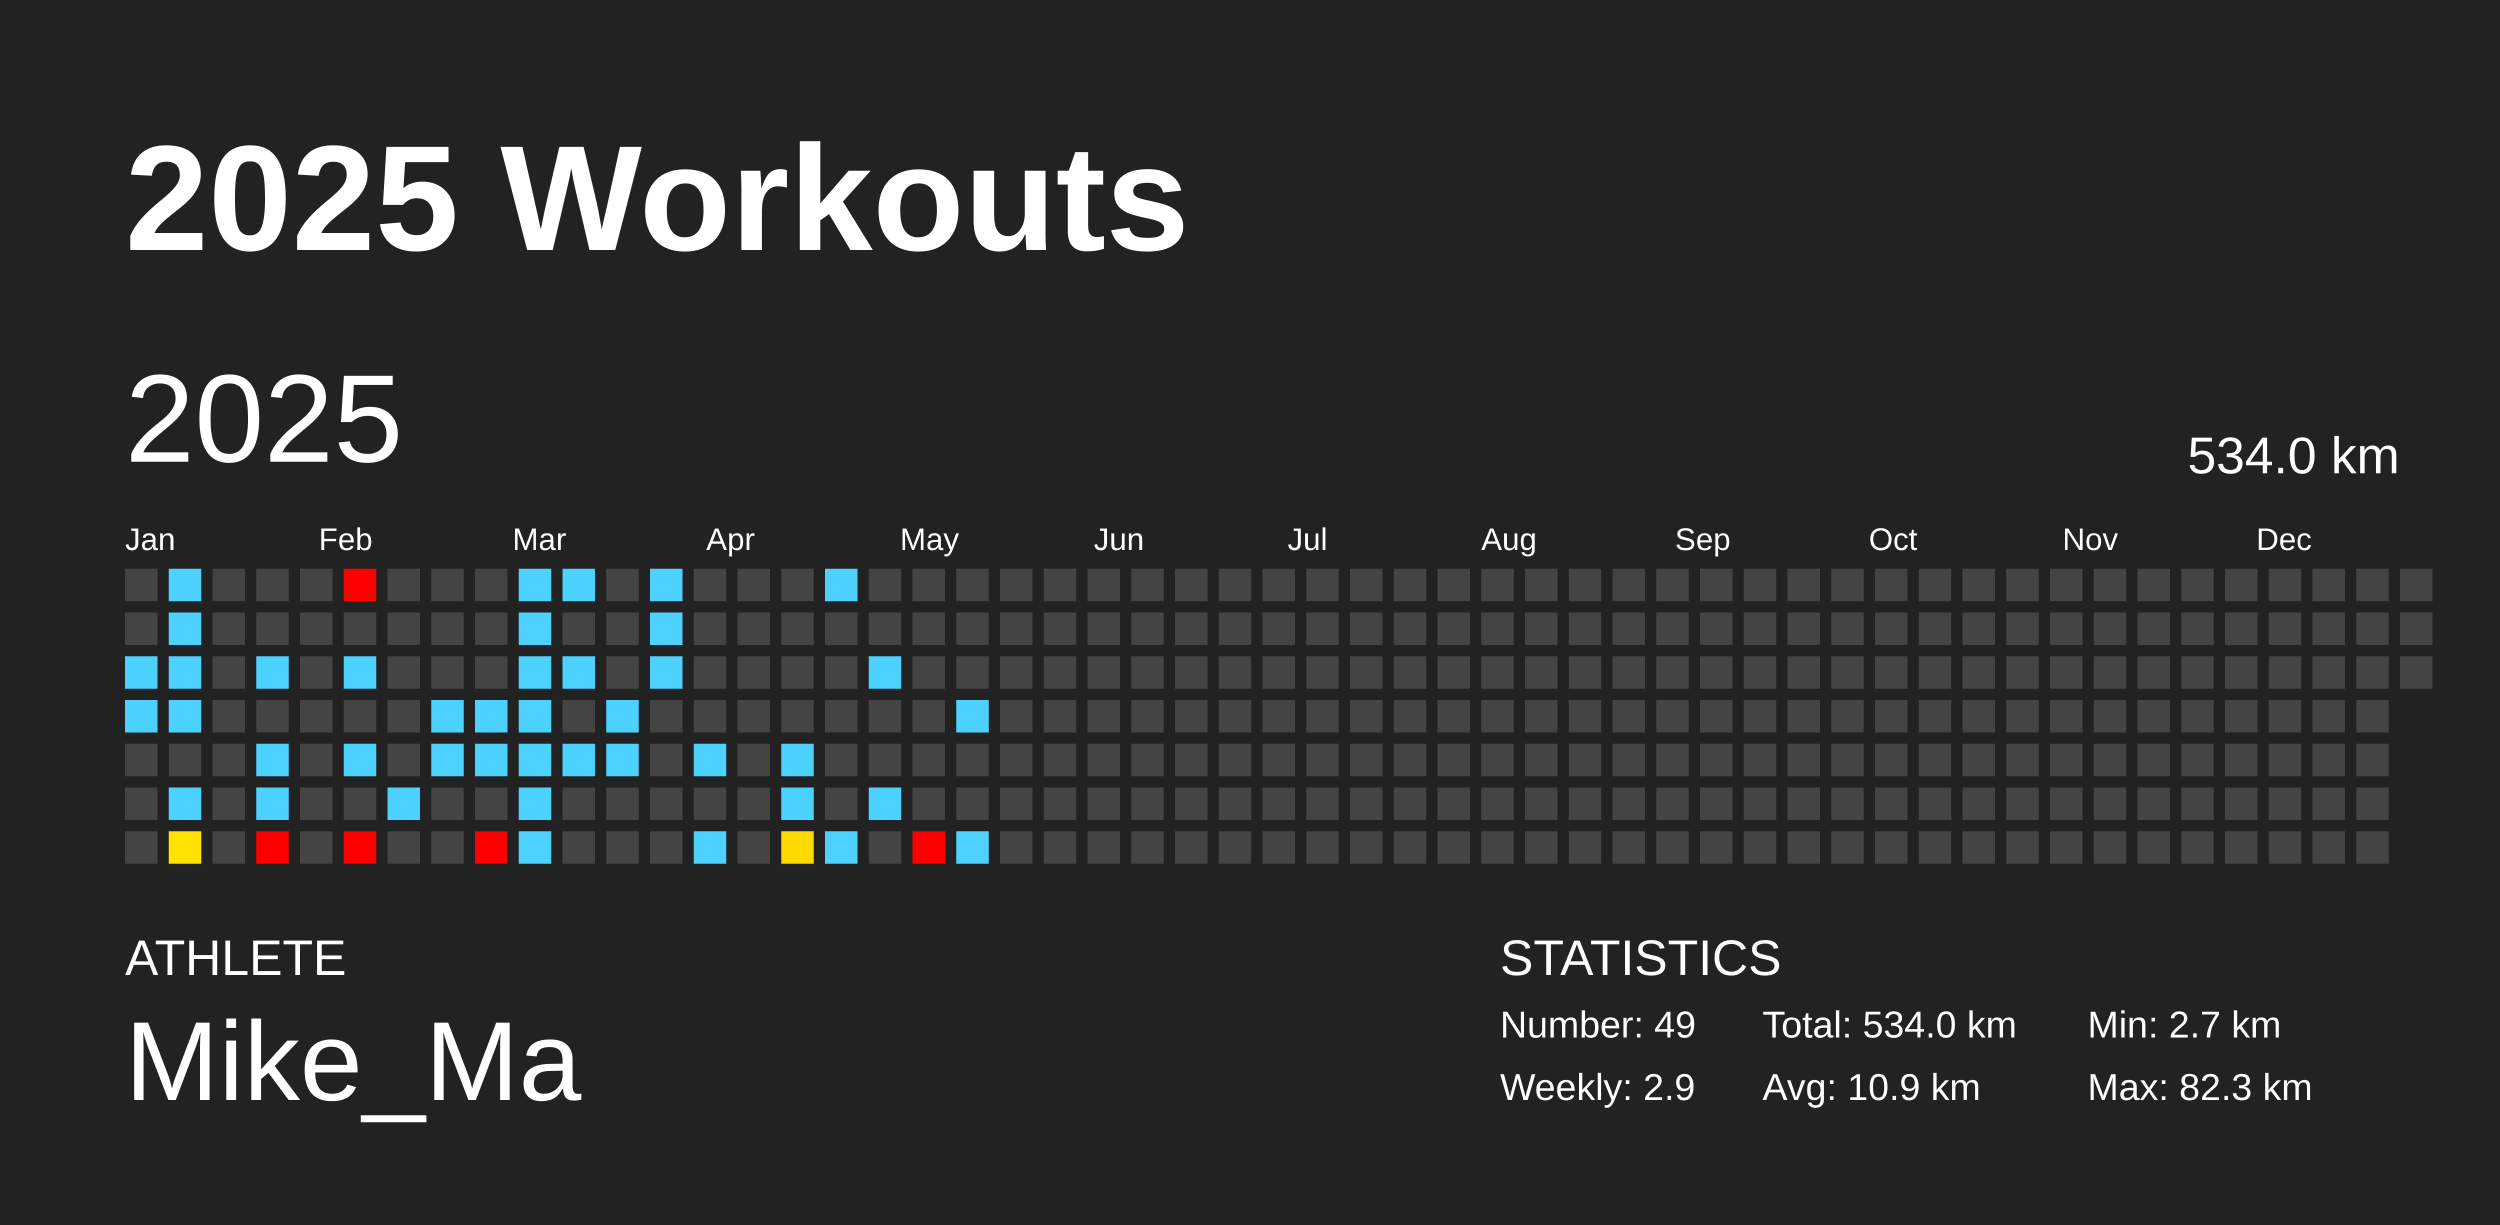
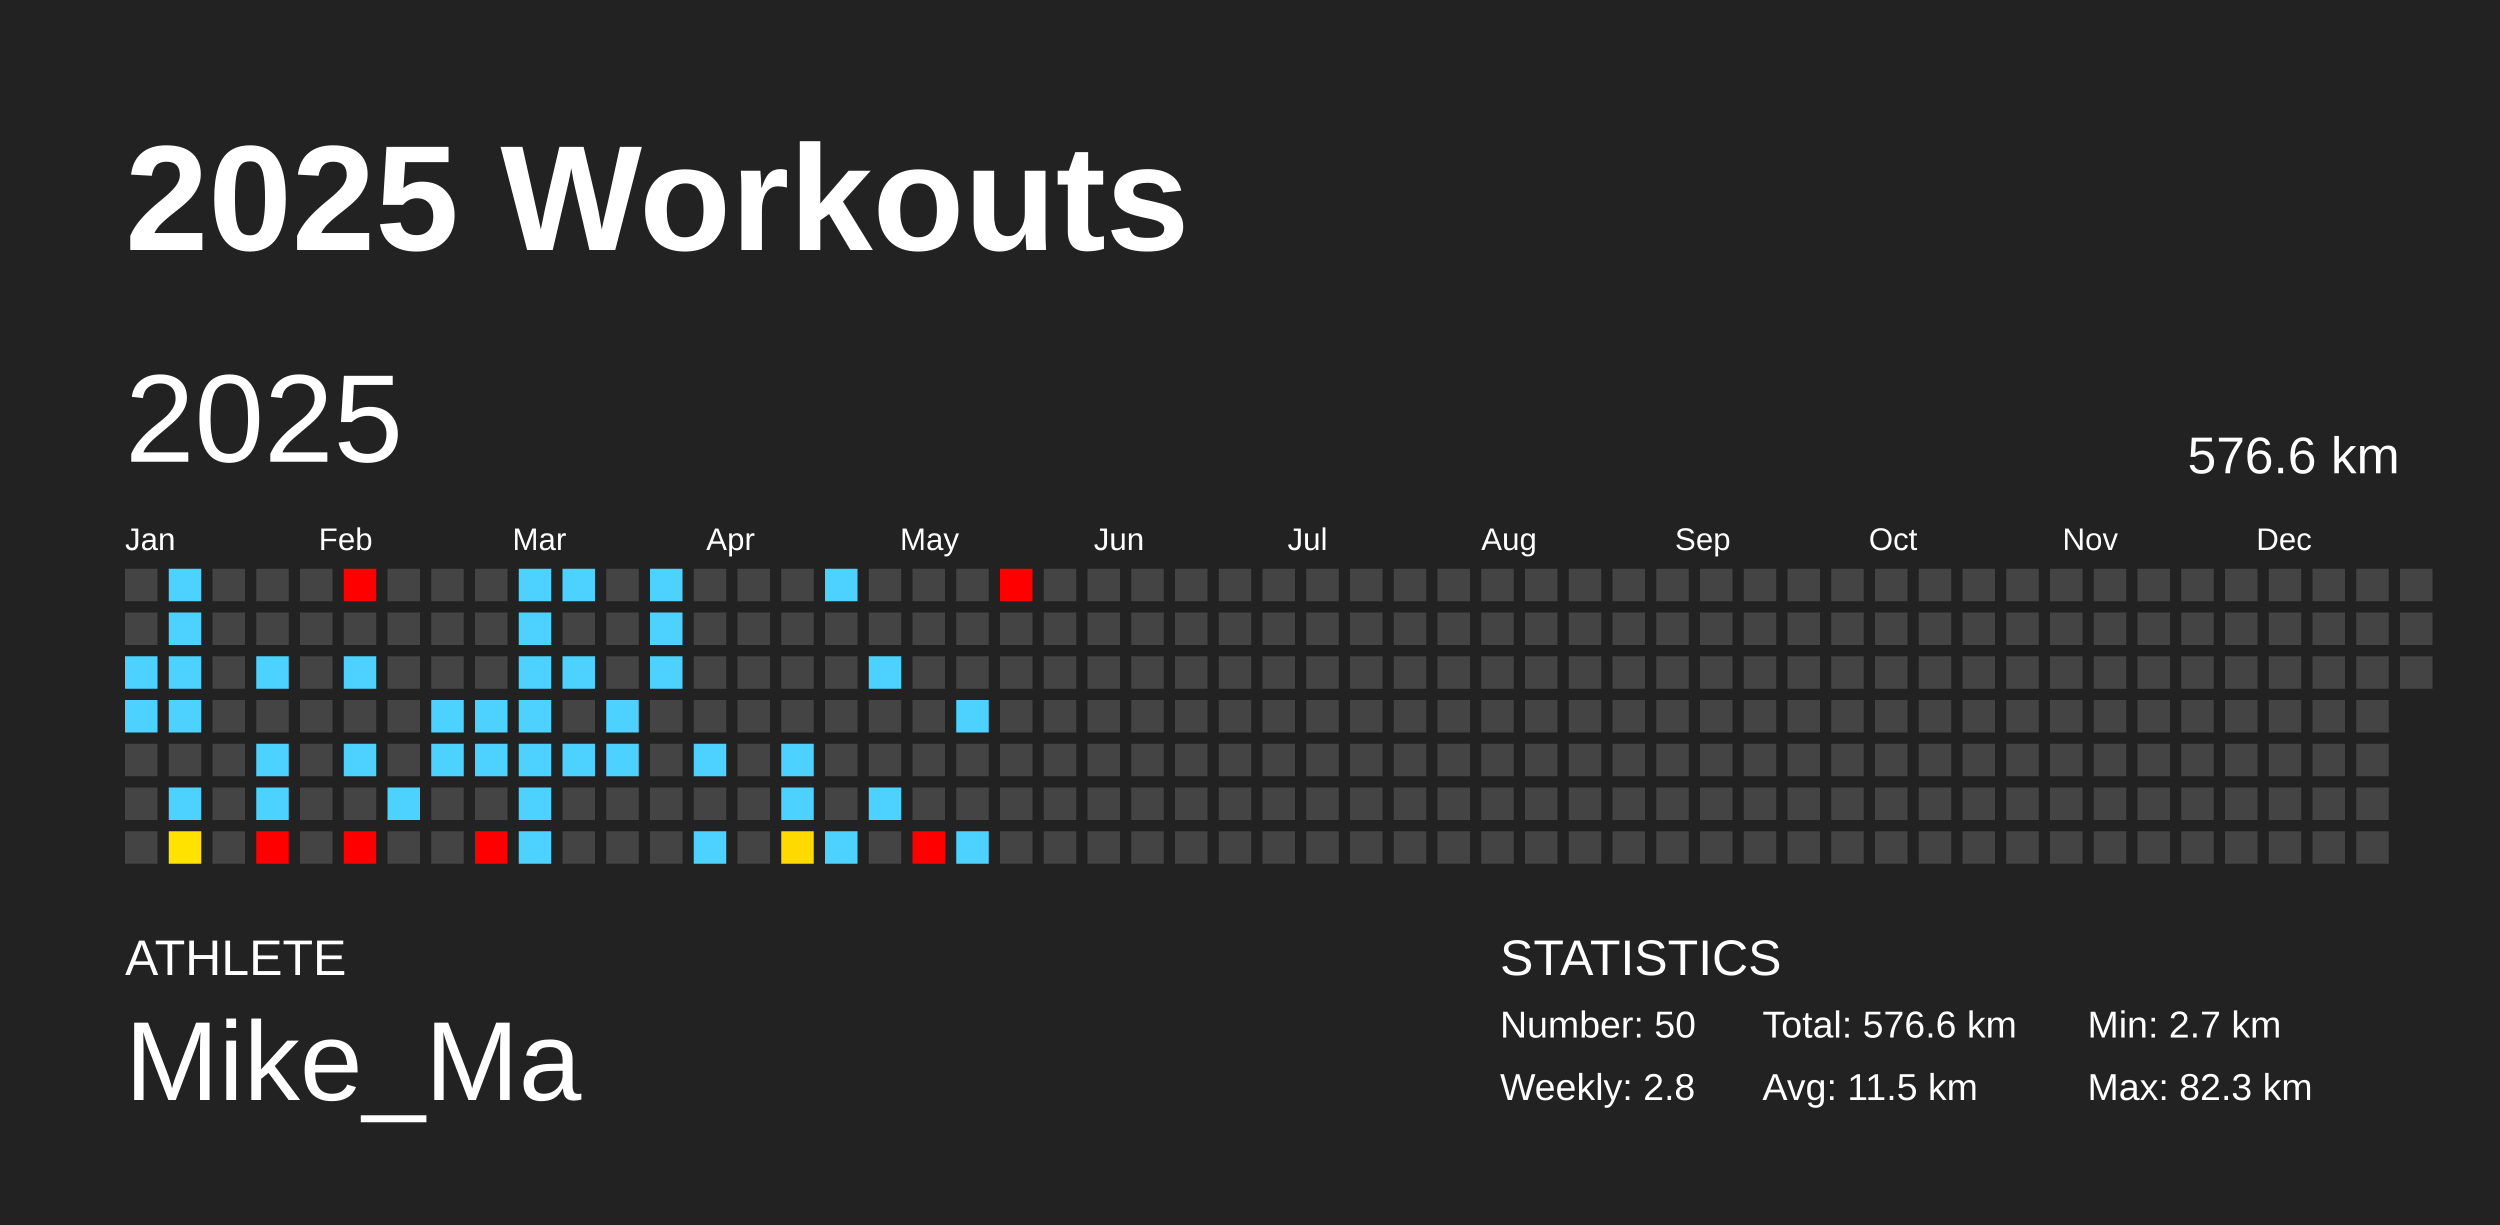
<svg xmlns="http://www.w3.org/2000/svg" baseProfile="full" height="98mm" version="1.1" viewBox="0,0,200,98" width="200mm">
  <defs />
  <rect fill="#222222" height="98" width="200" x="0" y="0" />
  <text fill="#FFFFFF" style="font-size:12px; font-family:Arial; font-weight:bold;" x="10" y="20">2025 Workouts</text>
  <text fill="#FFFFFF" style="font-size:4px; font-family:Arial" x="10" y="78">ATHLETE</text>
  <text fill="#FFFFFF" style="font-size:9px; font-family:Arial" x="10" y="88">Mike_Ma</text>
  <text fill="#FFFFFF" style="font-size:4px; font-family:Arial" x="120" y="78">STATISTICS</text>
-   <text fill="#FFFFFF" style="font-size:3px; font-family:Arial" x="120" y="83">Number: 49</text>
-   <text fill="#FFFFFF" style="font-size:3px; font-family:Arial" x="120" y="88">Weekly: 2.9</text>
-   <text fill="#FFFFFF" style="font-size:3px; font-family:Arial" x="141" y="83">Total: 534.0 km</text>
-   <text fill="#FFFFFF" style="font-size:3px; font-family:Arial" x="141" y="88">Avg: 10.9 km</text>
+   <text fill="#FFFFFF" style="font-size:3px; font-family:Arial" x="120" y="83">Number: 50</text>
+   <text fill="#FFFFFF" style="font-size:3px; font-family:Arial" x="120" y="88">Weekly: 2.8</text>
+   <text fill="#FFFFFF" style="font-size:3px; font-family:Arial" x="141" y="83">Total: 576.6 km</text>
+   <text fill="#FFFFFF" style="font-size:3px; font-family:Arial" x="141" y="88">Avg: 11.5 km</text>
  <text fill="#FFFFFF" style="font-size:3px; font-family:Arial" x="167" y="83">Min: 2.7 km</text>
  <text fill="#FFFFFF" style="font-size:3px; font-family:Arial" x="167" y="88">Max: 82.3 km</text>
  <text dominant-baseline="hanging" fill="#FFFFFF" style="font-size:10.0px; font-family:Arial;" x="10" y="30">2025</text>
-   <text dominant-baseline="hanging" fill="#FFFFFF" style="font-size:4.125px; font-family:Arial;" x="175" y="35">534.0 km</text>
+   <text dominant-baseline="hanging" fill="#FFFFFF" style="font-size:4.125px; font-family:Arial;" x="175" y="35">576.6 km</text>
  <text fill="#FFFFFF" style="font-size:2.5px; font-family:Arial" x="10.0" y="44">Jan</text>
  <text fill="#FFFFFF" style="font-size:2.5px; font-family:Arial" x="25.5" y="44">Feb</text>
  <text fill="#FFFFFF" style="font-size:2.5px; font-family:Arial" x="41.0" y="44">Mar</text>
  <text fill="#FFFFFF" style="font-size:2.5px; font-family:Arial" x="56.5" y="44">Apr</text>
  <text fill="#FFFFFF" style="font-size:2.5px; font-family:Arial" x="72.0" y="44">May</text>
  <text fill="#FFFFFF" style="font-size:2.5px; font-family:Arial" x="87.5" y="44">Jun</text>
  <text fill="#FFFFFF" style="font-size:2.5px; font-family:Arial" x="103.0" y="44">Jul</text>
  <text fill="#FFFFFF" style="font-size:2.5px; font-family:Arial" x="118.5" y="44">Aug</text>
  <text fill="#FFFFFF" style="font-size:2.5px; font-family:Arial" x="134.0" y="44">Sep</text>
  <text fill="#FFFFFF" style="font-size:2.5px; font-family:Arial" x="149.5" y="44">Oct</text>
  <text fill="#FFFFFF" style="font-size:2.5px; font-family:Arial" x="165.0" y="44">Nov</text>
  <text fill="#FFFFFF" style="font-size:2.5px; font-family:Arial" x="180.5" y="44">Dec</text>
  <rect fill="#444444" height="2.6" width="2.6" x="10.0" y="45.5" />
  <rect fill="#444444" height="2.6" width="2.6" x="10.0" y="49.0" />
  <rect fill="#4dd2ff" height="2.6" width="2.6" x="10.0" y="52.5" />
  <rect fill="#4dd2ff" height="2.6" width="2.6" x="10.0" y="56.0" />
  <rect fill="#444444" height="2.6" width="2.6" x="10.0" y="59.5" />
  <rect fill="#444444" height="2.6" width="2.6" x="10.0" y="63.0" />
  <rect fill="#444444" height="2.6" width="2.6" x="10.0" y="66.5" />
  <rect fill="#4dd2ff" height="2.6" width="2.6" x="13.5" y="45.5" />
  <rect fill="#4dd2ff" height="2.6" width="2.6" x="13.5" y="49.0" />
  <rect fill="#4dd2ff" height="2.6" width="2.6" x="13.5" y="52.5" />
  <rect fill="#4dd2ff" height="2.6" width="2.6" x="13.5" y="56.0" />
  <rect fill="#444444" height="2.6" width="2.6" x="13.5" y="59.5" />
  <rect fill="#4dd2ff" height="2.6" width="2.6" x="13.5" y="63.0" />
  <rect fill="#ffe200" height="2.6" width="2.6" x="13.5" y="66.5" />
  <rect fill="#444444" height="2.6" width="2.6" x="17.0" y="45.5" />
  <rect fill="#444444" height="2.6" width="2.6" x="17.0" y="49.0" />
  <rect fill="#444444" height="2.6" width="2.6" x="17.0" y="52.5" />
  <rect fill="#444444" height="2.6" width="2.6" x="17.0" y="56.0" />
  <rect fill="#444444" height="2.6" width="2.6" x="17.0" y="59.5" />
  <rect fill="#444444" height="2.6" width="2.6" x="17.0" y="63.0" />
  <rect fill="#444444" height="2.6" width="2.6" x="17.0" y="66.5" />
  <rect fill="#444444" height="2.6" width="2.6" x="20.5" y="45.5" />
  <rect fill="#444444" height="2.6" width="2.6" x="20.5" y="49.0" />
  <rect fill="#4dd2ff" height="2.6" width="2.6" x="20.5" y="52.5" />
  <rect fill="#444444" height="2.6" width="2.6" x="20.5" y="56.0" />
  <rect fill="#4dd2ff" height="2.6" width="2.6" x="20.5" y="59.5" />
  <rect fill="#4dd2ff" height="2.6" width="2.6" x="20.5" y="63.0" />
  <rect fill="red" height="2.6" width="2.6" x="20.5" y="66.5" />
  <rect fill="#444444" height="2.6" width="2.6" x="24.0" y="45.5" />
  <rect fill="#444444" height="2.6" width="2.6" x="24.0" y="49.0" />
  <rect fill="#444444" height="2.6" width="2.6" x="24.0" y="52.5" />
  <rect fill="#444444" height="2.6" width="2.6" x="24.0" y="56.0" />
  <rect fill="#444444" height="2.6" width="2.6" x="24.0" y="59.5" />
  <rect fill="#444444" height="2.6" width="2.6" x="24.0" y="63.0" />
  <rect fill="#444444" height="2.6" width="2.6" x="24.0" y="66.5" />
  <rect fill="red" height="2.6" width="2.6" x="27.5" y="45.5" />
  <rect fill="#444444" height="2.6" width="2.6" x="27.5" y="49.0" />
  <rect fill="#4dd2ff" height="2.6" width="2.6" x="27.5" y="52.5" />
  <rect fill="#444444" height="2.6" width="2.6" x="27.5" y="56.0" />
  <rect fill="#4dd2ff" height="2.6" width="2.6" x="27.5" y="59.5" />
  <rect fill="#444444" height="2.6" width="2.6" x="27.5" y="63.0" />
  <rect fill="red" height="2.6" width="2.6" x="27.5" y="66.5" />
  <rect fill="#444444" height="2.6" width="2.6" x="31.0" y="45.5" />
  <rect fill="#444444" height="2.6" width="2.6" x="31.0" y="49.0" />
  <rect fill="#444444" height="2.6" width="2.6" x="31.0" y="52.5" />
  <rect fill="#444444" height="2.6" width="2.6" x="31.0" y="56.0" />
  <rect fill="#444444" height="2.6" width="2.6" x="31.0" y="59.5" />
  <rect fill="#4dd2ff" height="2.6" width="2.6" x="31.0" y="63.0" />
  <rect fill="#444444" height="2.6" width="2.6" x="31.0" y="66.5" />
  <rect fill="#444444" height="2.6" width="2.6" x="34.5" y="45.5" />
  <rect fill="#444444" height="2.6" width="2.6" x="34.5" y="49.0" />
  <rect fill="#444444" height="2.6" width="2.6" x="34.5" y="52.5" />
  <rect fill="#4dd2ff" height="2.6" width="2.6" x="34.5" y="56.0" />
  <rect fill="#4dd2ff" height="2.6" width="2.6" x="34.5" y="59.5" />
  <rect fill="#444444" height="2.6" width="2.6" x="34.5" y="63.0" />
  <rect fill="#444444" height="2.6" width="2.6" x="34.5" y="66.5" />
  <rect fill="#444444" height="2.6" width="2.6" x="38.0" y="45.5" />
  <rect fill="#444444" height="2.6" width="2.6" x="38.0" y="49.0" />
  <rect fill="#444444" height="2.6" width="2.6" x="38.0" y="52.5" />
  <rect fill="#4dd2ff" height="2.6" width="2.6" x="38.0" y="56.0" />
  <rect fill="#4dd2ff" height="2.6" width="2.6" x="38.0" y="59.5" />
  <rect fill="#444444" height="2.6" width="2.6" x="38.0" y="63.0" />
  <rect fill="red" height="2.6" width="2.6" x="38.0" y="66.5" />
  <rect fill="#4dd2ff" height="2.6" width="2.6" x="41.5" y="45.5" />
  <rect fill="#4dd2ff" height="2.6" width="2.6" x="41.5" y="49.0" />
  <rect fill="#4dd2ff" height="2.6" width="2.6" x="41.5" y="52.5" />
  <rect fill="#4dd2ff" height="2.6" width="2.6" x="41.5" y="56.0" />
  <rect fill="#4dd2ff" height="2.6" width="2.6" x="41.5" y="59.5" />
  <rect fill="#4dd2ff" height="2.6" width="2.6" x="41.5" y="63.0" />
  <rect fill="#4dd2ff" height="2.6" width="2.6" x="41.5" y="66.5" />
  <rect fill="#4dd2ff" height="2.6" width="2.6" x="45.0" y="45.5" />
  <rect fill="#444444" height="2.6" width="2.6" x="45.0" y="49.0" />
  <rect fill="#4dd2ff" height="2.6" width="2.6" x="45.0" y="52.5" />
  <rect fill="#444444" height="2.6" width="2.6" x="45.0" y="56.0" />
  <rect fill="#4dd2ff" height="2.6" width="2.6" x="45.0" y="59.5" />
  <rect fill="#444444" height="2.6" width="2.6" x="45.0" y="63.0" />
  <rect fill="#444444" height="2.6" width="2.6" x="45.0" y="66.5" />
  <rect fill="#444444" height="2.6" width="2.6" x="48.5" y="45.5" />
  <rect fill="#444444" height="2.6" width="2.6" x="48.5" y="49.0" />
  <rect fill="#444444" height="2.6" width="2.6" x="48.5" y="52.5" />
  <rect fill="#4dd2ff" height="2.6" width="2.6" x="48.5" y="56.0" />
  <rect fill="#4dd2ff" height="2.6" width="2.6" x="48.5" y="59.5" />
  <rect fill="#444444" height="2.6" width="2.6" x="48.5" y="63.0" />
  <rect fill="#444444" height="2.6" width="2.6" x="48.5" y="66.5" />
  <rect fill="#4dd2ff" height="2.6" width="2.6" x="52.0" y="45.5" />
  <rect fill="#4dd2ff" height="2.6" width="2.6" x="52.0" y="49.0" />
  <rect fill="#4dd2ff" height="2.6" width="2.6" x="52.0" y="52.5" />
  <rect fill="#444444" height="2.6" width="2.6" x="52.0" y="56.0" />
  <rect fill="#444444" height="2.6" width="2.6" x="52.0" y="59.5" />
  <rect fill="#444444" height="2.6" width="2.6" x="52.0" y="63.0" />
  <rect fill="#444444" height="2.6" width="2.6" x="52.0" y="66.5" />
  <rect fill="#444444" height="2.6" width="2.6" x="55.5" y="45.5" />
  <rect fill="#444444" height="2.6" width="2.6" x="55.5" y="49.0" />
  <rect fill="#444444" height="2.6" width="2.6" x="55.5" y="52.5" />
  <rect fill="#444444" height="2.6" width="2.6" x="55.5" y="56.0" />
  <rect fill="#4dd2ff" height="2.6" width="2.6" x="55.5" y="59.5" />
  <rect fill="#444444" height="2.6" width="2.6" x="55.5" y="63.0" />
  <rect fill="#4dd2ff" height="2.6" width="2.6" x="55.5" y="66.5" />
  <rect fill="#444444" height="2.6" width="2.6" x="59.0" y="45.5" />
  <rect fill="#444444" height="2.6" width="2.6" x="59.0" y="49.0" />
  <rect fill="#444444" height="2.6" width="2.6" x="59.0" y="52.5" />
  <rect fill="#444444" height="2.6" width="2.6" x="59.0" y="56.0" />
  <rect fill="#444444" height="2.6" width="2.6" x="59.0" y="59.5" />
  <rect fill="#444444" height="2.6" width="2.6" x="59.0" y="63.0" />
  <rect fill="#444444" height="2.6" width="2.6" x="59.0" y="66.5" />
  <rect fill="#444444" height="2.6" width="2.6" x="62.5" y="45.5" />
  <rect fill="#444444" height="2.6" width="2.6" x="62.5" y="49.0" />
  <rect fill="#444444" height="2.6" width="2.6" x="62.5" y="52.5" />
  <rect fill="#444444" height="2.6" width="2.6" x="62.5" y="56.0" />
  <rect fill="#4dd2ff" height="2.6" width="2.6" x="62.5" y="59.5" />
  <rect fill="#4dd2ff" height="2.6" width="2.6" x="62.5" y="63.0" />
  <rect fill="#ffda00" height="2.6" width="2.6" x="62.5" y="66.5" />
  <rect fill="#4dd2ff" height="2.6" width="2.6" x="66.0" y="45.5" />
  <rect fill="#444444" height="2.6" width="2.6" x="66.0" y="49.0" />
  <rect fill="#444444" height="2.6" width="2.6" x="66.0" y="52.5" />
  <rect fill="#444444" height="2.6" width="2.6" x="66.0" y="56.0" />
  <rect fill="#444444" height="2.6" width="2.6" x="66.0" y="59.5" />
  <rect fill="#444444" height="2.6" width="2.6" x="66.0" y="63.0" />
  <rect fill="#4dd2ff" height="2.6" width="2.6" x="66.0" y="66.5" />
  <rect fill="#444444" height="2.6" width="2.6" x="69.5" y="45.5" />
  <rect fill="#444444" height="2.6" width="2.6" x="69.5" y="49.0" />
  <rect fill="#4dd2ff" height="2.6" width="2.6" x="69.5" y="52.5" />
  <rect fill="#444444" height="2.6" width="2.6" x="69.5" y="56.0" />
  <rect fill="#444444" height="2.6" width="2.6" x="69.5" y="59.5" />
  <rect fill="#4dd2ff" height="2.6" width="2.6" x="69.5" y="63.0" />
  <rect fill="#444444" height="2.6" width="2.6" x="69.5" y="66.5" />
  <rect fill="#444444" height="2.6" width="2.6" x="73.0" y="45.5" />
  <rect fill="#444444" height="2.6" width="2.6" x="73.0" y="49.0" />
  <rect fill="#444444" height="2.6" width="2.6" x="73.0" y="52.5" />
  <rect fill="#444444" height="2.6" width="2.6" x="73.0" y="56.0" />
  <rect fill="#444444" height="2.6" width="2.6" x="73.0" y="59.5" />
  <rect fill="#444444" height="2.6" width="2.6" x="73.0" y="63.0" />
  <rect fill="red" height="2.6" width="2.6" x="73.0" y="66.5" />
  <rect fill="#444444" height="2.6" width="2.6" x="76.5" y="45.5" />
  <rect fill="#444444" height="2.6" width="2.6" x="76.5" y="49.0" />
  <rect fill="#444444" height="2.6" width="2.6" x="76.5" y="52.5" />
  <rect fill="#4dd2ff" height="2.6" width="2.6" x="76.5" y="56.0" />
  <rect fill="#444444" height="2.6" width="2.6" x="76.5" y="59.5" />
  <rect fill="#444444" height="2.6" width="2.6" x="76.5" y="63.0" />
  <rect fill="#4dd2ff" height="2.6" width="2.6" x="76.5" y="66.5" />
-   <rect fill="#444444" height="2.6" width="2.6" x="80.0" y="45.5" />
+   <rect fill="red" height="2.6" width="2.6" x="80.0" y="45.5" />
  <rect fill="#444444" height="2.6" width="2.6" x="80.0" y="49.0" />
  <rect fill="#444444" height="2.6" width="2.6" x="80.0" y="52.5" />
  <rect fill="#444444" height="2.6" width="2.6" x="80.0" y="56.0" />
  <rect fill="#444444" height="2.6" width="2.6" x="80.0" y="59.5" />
  <rect fill="#444444" height="2.6" width="2.6" x="80.0" y="63.0" />
  <rect fill="#444444" height="2.6" width="2.6" x="80.0" y="66.5" />
  <rect fill="#444444" height="2.6" width="2.6" x="83.5" y="45.5" />
  <rect fill="#444444" height="2.6" width="2.6" x="83.5" y="49.0" />
  <rect fill="#444444" height="2.6" width="2.6" x="83.5" y="52.5" />
  <rect fill="#444444" height="2.6" width="2.6" x="83.5" y="56.0" />
  <rect fill="#444444" height="2.6" width="2.6" x="83.5" y="59.5" />
  <rect fill="#444444" height="2.6" width="2.6" x="83.5" y="63.0" />
  <rect fill="#444444" height="2.6" width="2.6" x="83.5" y="66.5" />
  <rect fill="#444444" height="2.6" width="2.6" x="87.0" y="45.5" />
  <rect fill="#444444" height="2.6" width="2.6" x="87.0" y="49.0" />
  <rect fill="#444444" height="2.6" width="2.6" x="87.0" y="52.5" />
  <rect fill="#444444" height="2.6" width="2.6" x="87.0" y="56.0" />
  <rect fill="#444444" height="2.6" width="2.6" x="87.0" y="59.5" />
  <rect fill="#444444" height="2.6" width="2.6" x="87.0" y="63.0" />
  <rect fill="#444444" height="2.6" width="2.6" x="87.0" y="66.5" />
  <rect fill="#444444" height="2.6" width="2.6" x="90.5" y="45.5" />
  <rect fill="#444444" height="2.6" width="2.6" x="90.5" y="49.0" />
  <rect fill="#444444" height="2.6" width="2.6" x="90.5" y="52.5" />
  <rect fill="#444444" height="2.6" width="2.6" x="90.5" y="56.0" />
  <rect fill="#444444" height="2.6" width="2.6" x="90.5" y="59.5" />
  <rect fill="#444444" height="2.6" width="2.6" x="90.5" y="63.0" />
  <rect fill="#444444" height="2.6" width="2.6" x="90.5" y="66.5" />
  <rect fill="#444444" height="2.6" width="2.6" x="94.0" y="45.5" />
  <rect fill="#444444" height="2.6" width="2.6" x="94.0" y="49.0" />
  <rect fill="#444444" height="2.6" width="2.6" x="94.0" y="52.5" />
  <rect fill="#444444" height="2.6" width="2.6" x="94.0" y="56.0" />
  <rect fill="#444444" height="2.6" width="2.6" x="94.0" y="59.5" />
  <rect fill="#444444" height="2.6" width="2.6" x="94.0" y="63.0" />
  <rect fill="#444444" height="2.6" width="2.6" x="94.0" y="66.5" />
  <rect fill="#444444" height="2.6" width="2.6" x="97.5" y="45.5" />
  <rect fill="#444444" height="2.6" width="2.6" x="97.5" y="49.0" />
  <rect fill="#444444" height="2.6" width="2.6" x="97.5" y="52.5" />
  <rect fill="#444444" height="2.6" width="2.6" x="97.5" y="56.0" />
  <rect fill="#444444" height="2.6" width="2.6" x="97.5" y="59.5" />
  <rect fill="#444444" height="2.6" width="2.6" x="97.5" y="63.0" />
  <rect fill="#444444" height="2.6" width="2.6" x="97.5" y="66.5" />
  <rect fill="#444444" height="2.6" width="2.6" x="101.0" y="45.5" />
  <rect fill="#444444" height="2.6" width="2.6" x="101.0" y="49.0" />
  <rect fill="#444444" height="2.6" width="2.6" x="101.0" y="52.5" />
  <rect fill="#444444" height="2.6" width="2.6" x="101.0" y="56.0" />
  <rect fill="#444444" height="2.6" width="2.6" x="101.0" y="59.5" />
  <rect fill="#444444" height="2.6" width="2.6" x="101.0" y="63.0" />
  <rect fill="#444444" height="2.6" width="2.6" x="101.0" y="66.5" />
  <rect fill="#444444" height="2.6" width="2.6" x="104.5" y="45.5" />
  <rect fill="#444444" height="2.6" width="2.6" x="104.5" y="49.0" />
  <rect fill="#444444" height="2.6" width="2.6" x="104.5" y="52.5" />
  <rect fill="#444444" height="2.6" width="2.6" x="104.5" y="56.0" />
  <rect fill="#444444" height="2.6" width="2.6" x="104.5" y="59.5" />
  <rect fill="#444444" height="2.6" width="2.6" x="104.5" y="63.0" />
  <rect fill="#444444" height="2.6" width="2.6" x="104.5" y="66.5" />
  <rect fill="#444444" height="2.6" width="2.6" x="108.0" y="45.5" />
  <rect fill="#444444" height="2.6" width="2.6" x="108.0" y="49.0" />
  <rect fill="#444444" height="2.6" width="2.6" x="108.0" y="52.5" />
  <rect fill="#444444" height="2.6" width="2.6" x="108.0" y="56.0" />
  <rect fill="#444444" height="2.6" width="2.6" x="108.0" y="59.5" />
  <rect fill="#444444" height="2.6" width="2.6" x="108.0" y="63.0" />
  <rect fill="#444444" height="2.6" width="2.6" x="108.0" y="66.5" />
  <rect fill="#444444" height="2.6" width="2.6" x="111.5" y="45.5" />
  <rect fill="#444444" height="2.6" width="2.6" x="111.5" y="49.0" />
  <rect fill="#444444" height="2.6" width="2.6" x="111.5" y="52.5" />
  <rect fill="#444444" height="2.6" width="2.6" x="111.5" y="56.0" />
  <rect fill="#444444" height="2.6" width="2.6" x="111.5" y="59.5" />
  <rect fill="#444444" height="2.6" width="2.6" x="111.5" y="63.0" />
  <rect fill="#444444" height="2.6" width="2.6" x="111.5" y="66.5" />
  <rect fill="#444444" height="2.6" width="2.6" x="115.0" y="45.5" />
  <rect fill="#444444" height="2.6" width="2.6" x="115.0" y="49.0" />
  <rect fill="#444444" height="2.6" width="2.6" x="115.0" y="52.5" />
  <rect fill="#444444" height="2.6" width="2.6" x="115.0" y="56.0" />
  <rect fill="#444444" height="2.6" width="2.6" x="115.0" y="59.5" />
  <rect fill="#444444" height="2.6" width="2.6" x="115.0" y="63.0" />
  <rect fill="#444444" height="2.6" width="2.6" x="115.0" y="66.5" />
  <rect fill="#444444" height="2.6" width="2.6" x="118.5" y="45.5" />
  <rect fill="#444444" height="2.6" width="2.6" x="118.5" y="49.0" />
  <rect fill="#444444" height="2.6" width="2.6" x="118.5" y="52.5" />
  <rect fill="#444444" height="2.6" width="2.6" x="118.5" y="56.0" />
  <rect fill="#444444" height="2.6" width="2.6" x="118.5" y="59.5" />
  <rect fill="#444444" height="2.6" width="2.6" x="118.5" y="63.0" />
  <rect fill="#444444" height="2.6" width="2.6" x="118.5" y="66.5" />
  <rect fill="#444444" height="2.6" width="2.6" x="122.0" y="45.5" />
  <rect fill="#444444" height="2.6" width="2.6" x="122.0" y="49.0" />
  <rect fill="#444444" height="2.6" width="2.6" x="122.0" y="52.5" />
  <rect fill="#444444" height="2.6" width="2.6" x="122.0" y="56.0" />
  <rect fill="#444444" height="2.6" width="2.6" x="122.0" y="59.5" />
  <rect fill="#444444" height="2.6" width="2.6" x="122.0" y="63.0" />
  <rect fill="#444444" height="2.6" width="2.6" x="122.0" y="66.5" />
  <rect fill="#444444" height="2.6" width="2.6" x="125.5" y="45.5" />
  <rect fill="#444444" height="2.6" width="2.6" x="125.5" y="49.0" />
  <rect fill="#444444" height="2.6" width="2.6" x="125.5" y="52.5" />
  <rect fill="#444444" height="2.6" width="2.6" x="125.5" y="56.0" />
  <rect fill="#444444" height="2.6" width="2.6" x="125.5" y="59.5" />
  <rect fill="#444444" height="2.6" width="2.6" x="125.5" y="63.0" />
  <rect fill="#444444" height="2.6" width="2.6" x="125.5" y="66.5" />
  <rect fill="#444444" height="2.6" width="2.6" x="129.0" y="45.5" />
  <rect fill="#444444" height="2.6" width="2.6" x="129.0" y="49.0" />
  <rect fill="#444444" height="2.6" width="2.6" x="129.0" y="52.5" />
  <rect fill="#444444" height="2.6" width="2.6" x="129.0" y="56.0" />
  <rect fill="#444444" height="2.6" width="2.6" x="129.0" y="59.5" />
  <rect fill="#444444" height="2.6" width="2.6" x="129.0" y="63.0" />
  <rect fill="#444444" height="2.6" width="2.6" x="129.0" y="66.5" />
  <rect fill="#444444" height="2.6" width="2.6" x="132.5" y="45.5" />
  <rect fill="#444444" height="2.6" width="2.6" x="132.5" y="49.0" />
  <rect fill="#444444" height="2.6" width="2.6" x="132.5" y="52.5" />
  <rect fill="#444444" height="2.6" width="2.6" x="132.5" y="56.0" />
  <rect fill="#444444" height="2.6" width="2.6" x="132.5" y="59.5" />
  <rect fill="#444444" height="2.6" width="2.6" x="132.5" y="63.0" />
  <rect fill="#444444" height="2.6" width="2.6" x="132.5" y="66.5" />
  <rect fill="#444444" height="2.6" width="2.6" x="136.0" y="45.5" />
  <rect fill="#444444" height="2.6" width="2.6" x="136.0" y="49.0" />
  <rect fill="#444444" height="2.6" width="2.6" x="136.0" y="52.5" />
  <rect fill="#444444" height="2.6" width="2.6" x="136.0" y="56.0" />
  <rect fill="#444444" height="2.6" width="2.6" x="136.0" y="59.5" />
  <rect fill="#444444" height="2.6" width="2.6" x="136.0" y="63.0" />
  <rect fill="#444444" height="2.6" width="2.6" x="136.0" y="66.5" />
  <rect fill="#444444" height="2.6" width="2.6" x="139.5" y="45.5" />
  <rect fill="#444444" height="2.6" width="2.6" x="139.5" y="49.0" />
  <rect fill="#444444" height="2.6" width="2.6" x="139.5" y="52.5" />
  <rect fill="#444444" height="2.6" width="2.6" x="139.5" y="56.0" />
  <rect fill="#444444" height="2.6" width="2.6" x="139.5" y="59.5" />
  <rect fill="#444444" height="2.6" width="2.6" x="139.5" y="63.0" />
  <rect fill="#444444" height="2.6" width="2.6" x="139.5" y="66.5" />
  <rect fill="#444444" height="2.6" width="2.6" x="143.0" y="45.5" />
  <rect fill="#444444" height="2.6" width="2.6" x="143.0" y="49.0" />
  <rect fill="#444444" height="2.6" width="2.6" x="143.0" y="52.5" />
  <rect fill="#444444" height="2.6" width="2.6" x="143.0" y="56.0" />
  <rect fill="#444444" height="2.6" width="2.6" x="143.0" y="59.5" />
  <rect fill="#444444" height="2.6" width="2.6" x="143.0" y="63.0" />
  <rect fill="#444444" height="2.6" width="2.6" x="143.0" y="66.5" />
  <rect fill="#444444" height="2.6" width="2.6" x="146.5" y="45.5" />
  <rect fill="#444444" height="2.6" width="2.6" x="146.5" y="49.0" />
  <rect fill="#444444" height="2.6" width="2.6" x="146.5" y="52.5" />
  <rect fill="#444444" height="2.6" width="2.6" x="146.5" y="56.0" />
  <rect fill="#444444" height="2.6" width="2.6" x="146.5" y="59.5" />
  <rect fill="#444444" height="2.6" width="2.6" x="146.5" y="63.0" />
  <rect fill="#444444" height="2.6" width="2.6" x="146.5" y="66.5" />
  <rect fill="#444444" height="2.6" width="2.6" x="150.0" y="45.5" />
  <rect fill="#444444" height="2.6" width="2.6" x="150.0" y="49.0" />
  <rect fill="#444444" height="2.6" width="2.6" x="150.0" y="52.5" />
  <rect fill="#444444" height="2.6" width="2.6" x="150.0" y="56.0" />
  <rect fill="#444444" height="2.6" width="2.6" x="150.0" y="59.5" />
  <rect fill="#444444" height="2.6" width="2.6" x="150.0" y="63.0" />
  <rect fill="#444444" height="2.6" width="2.6" x="150.0" y="66.5" />
  <rect fill="#444444" height="2.6" width="2.6" x="153.5" y="45.5" />
  <rect fill="#444444" height="2.6" width="2.6" x="153.5" y="49.0" />
  <rect fill="#444444" height="2.6" width="2.6" x="153.5" y="52.5" />
  <rect fill="#444444" height="2.6" width="2.6" x="153.5" y="56.0" />
  <rect fill="#444444" height="2.6" width="2.6" x="153.5" y="59.5" />
  <rect fill="#444444" height="2.6" width="2.6" x="153.5" y="63.0" />
  <rect fill="#444444" height="2.6" width="2.6" x="153.5" y="66.5" />
  <rect fill="#444444" height="2.6" width="2.6" x="157.0" y="45.5" />
  <rect fill="#444444" height="2.6" width="2.6" x="157.0" y="49.0" />
  <rect fill="#444444" height="2.6" width="2.6" x="157.0" y="52.5" />
  <rect fill="#444444" height="2.6" width="2.6" x="157.0" y="56.0" />
  <rect fill="#444444" height="2.6" width="2.6" x="157.0" y="59.5" />
  <rect fill="#444444" height="2.6" width="2.6" x="157.0" y="63.0" />
  <rect fill="#444444" height="2.6" width="2.6" x="157.0" y="66.5" />
  <rect fill="#444444" height="2.6" width="2.6" x="160.5" y="45.5" />
  <rect fill="#444444" height="2.6" width="2.6" x="160.5" y="49.0" />
  <rect fill="#444444" height="2.6" width="2.6" x="160.5" y="52.5" />
  <rect fill="#444444" height="2.6" width="2.6" x="160.5" y="56.0" />
  <rect fill="#444444" height="2.6" width="2.6" x="160.5" y="59.5" />
  <rect fill="#444444" height="2.6" width="2.6" x="160.5" y="63.0" />
  <rect fill="#444444" height="2.6" width="2.6" x="160.5" y="66.5" />
  <rect fill="#444444" height="2.6" width="2.6" x="164.0" y="45.5" />
  <rect fill="#444444" height="2.6" width="2.6" x="164.0" y="49.0" />
  <rect fill="#444444" height="2.6" width="2.6" x="164.0" y="52.5" />
  <rect fill="#444444" height="2.6" width="2.6" x="164.0" y="56.0" />
  <rect fill="#444444" height="2.6" width="2.6" x="164.0" y="59.5" />
  <rect fill="#444444" height="2.6" width="2.6" x="164.0" y="63.0" />
  <rect fill="#444444" height="2.6" width="2.6" x="164.0" y="66.5" />
  <rect fill="#444444" height="2.6" width="2.6" x="167.5" y="45.5" />
  <rect fill="#444444" height="2.6" width="2.6" x="167.5" y="49.0" />
  <rect fill="#444444" height="2.6" width="2.6" x="167.5" y="52.5" />
  <rect fill="#444444" height="2.6" width="2.6" x="167.5" y="56.0" />
  <rect fill="#444444" height="2.6" width="2.6" x="167.5" y="59.5" />
  <rect fill="#444444" height="2.6" width="2.6" x="167.5" y="63.0" />
  <rect fill="#444444" height="2.6" width="2.6" x="167.5" y="66.5" />
  <rect fill="#444444" height="2.6" width="2.6" x="171.0" y="45.5" />
  <rect fill="#444444" height="2.6" width="2.6" x="171.0" y="49.0" />
  <rect fill="#444444" height="2.6" width="2.6" x="171.0" y="52.5" />
  <rect fill="#444444" height="2.6" width="2.6" x="171.0" y="56.0" />
  <rect fill="#444444" height="2.6" width="2.6" x="171.0" y="59.5" />
  <rect fill="#444444" height="2.6" width="2.6" x="171.0" y="63.0" />
  <rect fill="#444444" height="2.6" width="2.6" x="171.0" y="66.5" />
  <rect fill="#444444" height="2.6" width="2.6" x="174.5" y="45.5" />
  <rect fill="#444444" height="2.6" width="2.6" x="174.5" y="49.0" />
  <rect fill="#444444" height="2.6" width="2.6" x="174.5" y="52.5" />
  <rect fill="#444444" height="2.6" width="2.6" x="174.5" y="56.0" />
  <rect fill="#444444" height="2.6" width="2.6" x="174.5" y="59.5" />
  <rect fill="#444444" height="2.6" width="2.6" x="174.5" y="63.0" />
  <rect fill="#444444" height="2.6" width="2.6" x="174.5" y="66.5" />
  <rect fill="#444444" height="2.6" width="2.6" x="178.0" y="45.5" />
  <rect fill="#444444" height="2.6" width="2.6" x="178.0" y="49.0" />
  <rect fill="#444444" height="2.6" width="2.6" x="178.0" y="52.5" />
  <rect fill="#444444" height="2.6" width="2.6" x="178.0" y="56.0" />
  <rect fill="#444444" height="2.6" width="2.6" x="178.0" y="59.5" />
  <rect fill="#444444" height="2.6" width="2.6" x="178.0" y="63.0" />
  <rect fill="#444444" height="2.6" width="2.6" x="178.0" y="66.5" />
  <rect fill="#444444" height="2.6" width="2.6" x="181.5" y="45.5" />
  <rect fill="#444444" height="2.6" width="2.6" x="181.5" y="49.0" />
  <rect fill="#444444" height="2.6" width="2.6" x="181.5" y="52.5" />
  <rect fill="#444444" height="2.6" width="2.6" x="181.5" y="56.0" />
  <rect fill="#444444" height="2.6" width="2.6" x="181.5" y="59.5" />
  <rect fill="#444444" height="2.6" width="2.6" x="181.5" y="63.0" />
  <rect fill="#444444" height="2.6" width="2.6" x="181.5" y="66.5" />
  <rect fill="#444444" height="2.6" width="2.6" x="185.0" y="45.5" />
  <rect fill="#444444" height="2.6" width="2.6" x="185.0" y="49.0" />
  <rect fill="#444444" height="2.6" width="2.6" x="185.0" y="52.5" />
  <rect fill="#444444" height="2.6" width="2.6" x="185.0" y="56.0" />
  <rect fill="#444444" height="2.6" width="2.6" x="185.0" y="59.5" />
  <rect fill="#444444" height="2.6" width="2.6" x="185.0" y="63.0" />
  <rect fill="#444444" height="2.6" width="2.6" x="185.0" y="66.5" />
  <rect fill="#444444" height="2.6" width="2.6" x="188.5" y="45.5" />
  <rect fill="#444444" height="2.6" width="2.6" x="188.5" y="49.0" />
  <rect fill="#444444" height="2.6" width="2.6" x="188.5" y="52.5" />
  <rect fill="#444444" height="2.6" width="2.6" x="188.5" y="56.0" />
  <rect fill="#444444" height="2.6" width="2.6" x="188.5" y="59.5" />
  <rect fill="#444444" height="2.6" width="2.6" x="188.5" y="63.0" />
  <rect fill="#444444" height="2.6" width="2.6" x="188.5" y="66.5" />
  <rect fill="#444444" height="2.6" width="2.6" x="192.0" y="45.5" />
  <rect fill="#444444" height="2.6" width="2.6" x="192.0" y="49.0" />
  <rect fill="#444444" height="2.6" width="2.6" x="192.0" y="52.5" />
</svg>
